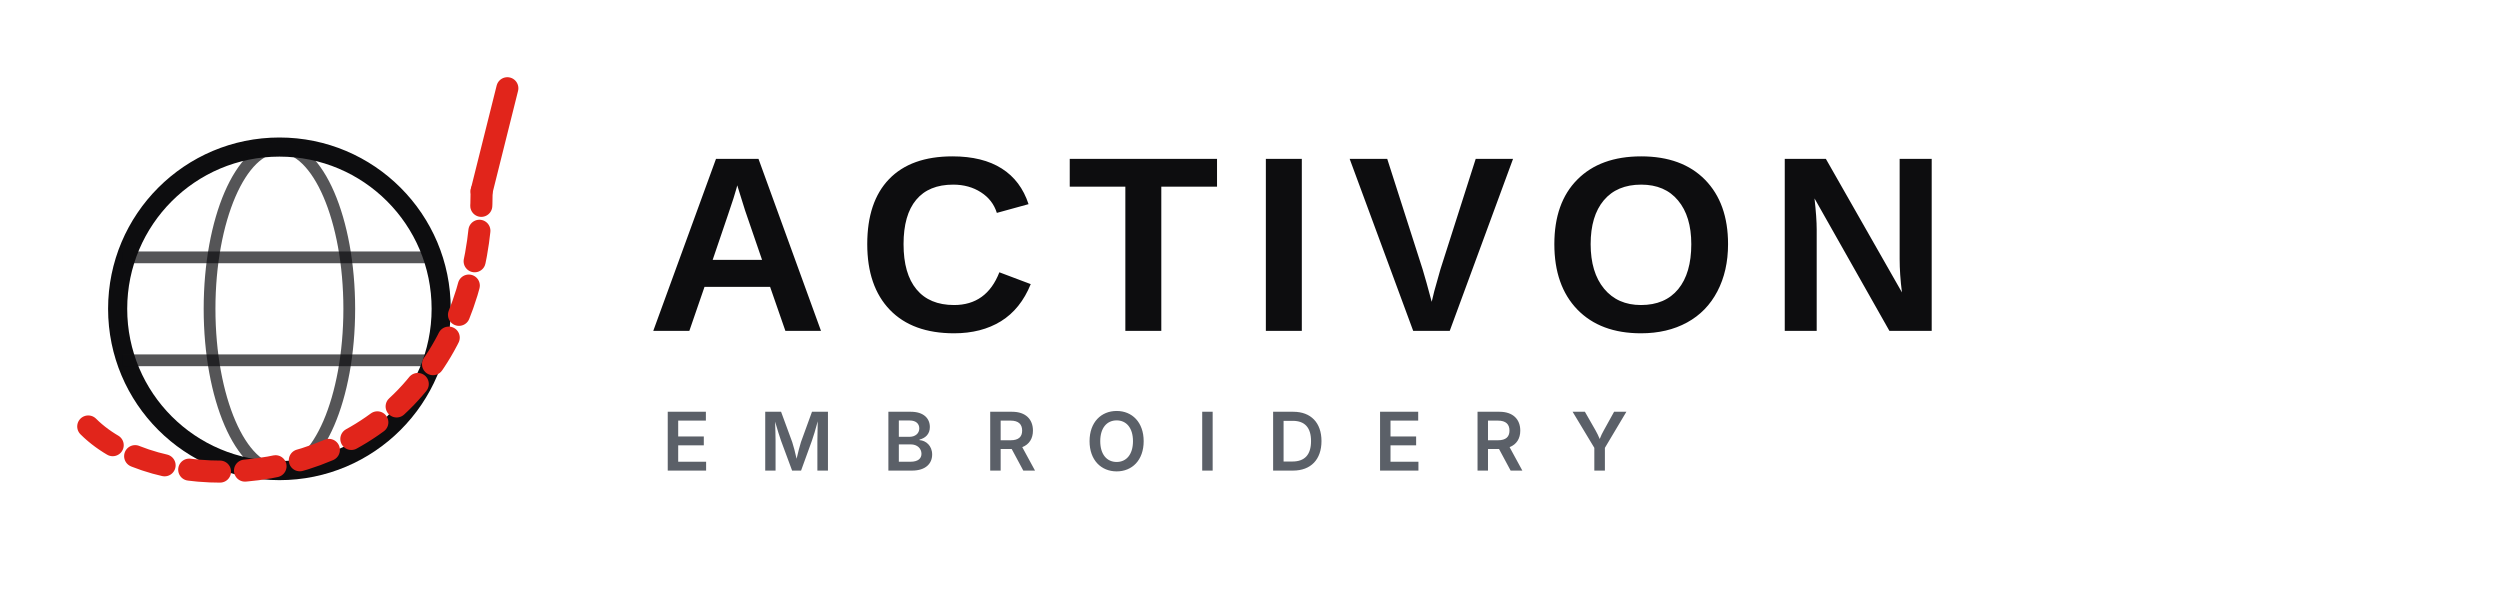
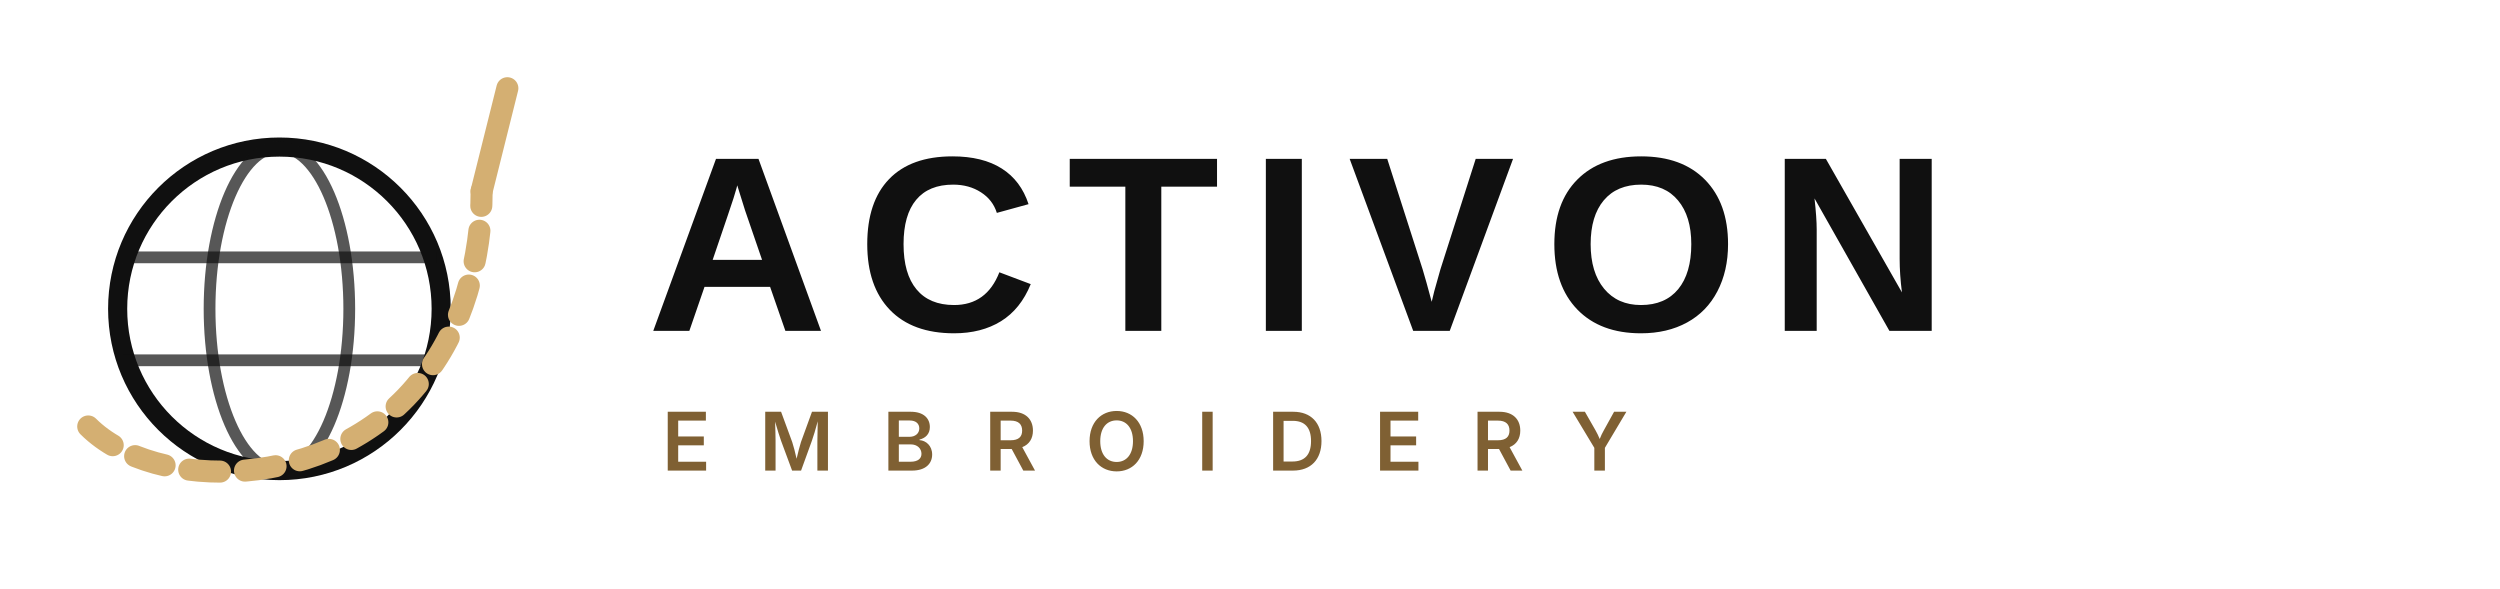
<svg xmlns="http://www.w3.org/2000/svg" viewBox="0 0 340 80" fill="none">
  <g transform="translate(8 8)">
-     <circle cx="30" cy="34" r="22" stroke="#0d0d0f" stroke-width="2.6" />
-     <ellipse cx="30" cy="34" rx="9.5" ry="22" stroke="#0d0d0f" stroke-width="1.6" opacity="0.7" />
-     <path d="M8.6 27h42.8M8.6 41h42.8" stroke="#0d0d0f" stroke-width="1.6" opacity="0.7" />
-     <path d="M4 50c9 9 33 9 45-6 6-7 8.5-17 8.5-26" stroke="#e1251b" stroke-width="3" stroke-linecap="round" stroke-dasharray="4.2 3.4" />
-     <path d="M57.5 18 61 4" stroke="#e1251b" stroke-width="3" stroke-linecap="round" />
+     <circle cx="30" cy="34" r="22" stroke="#101010" stroke-width="2.6" />
+     <ellipse cx="30" cy="34" rx="9.5" ry="22" stroke="#101010" stroke-width="1.6" opacity="0.7" />
+     <path d="M8.6 27h42.8M8.6 41h42.8" stroke="#101010" stroke-width="1.6" opacity="0.7" />
+     <path d="M4 50c9 9 33 9 45-6 6-7 8.5-17 8.5-26" stroke="#d4af72" stroke-width="3" stroke-linecap="round" stroke-dasharray="4.2 3.4" />
+     <path d="M57.5 18 61 4" stroke="#d4af72" stroke-width="3" stroke-linecap="round" />
  </g>
-   <text x="88" y="45" font-family="Oswald, 'Arial Narrow', Arial, sans-serif" font-weight="700" font-size="34" letter-spacing="4" fill="#0d0d0f">ACTIVON</text>
-   <text x="90" y="64" font-family="Inter, Arial, sans-serif" font-weight="600" font-size="11" letter-spacing="6.6" fill="#5b6068">EMBROIDERY</text>
+   <text x="88" y="45" font-family="Oswald, 'Arial Narrow', Arial, sans-serif" font-weight="700" font-size="34" letter-spacing="4" fill="#101010">ACTIVON</text>
+   <text x="90" y="64" font-family="Inter, Arial, sans-serif" font-weight="600" font-size="11" letter-spacing="6.6" fill="#7f6033">EMBROIDERY</text>
</svg>
